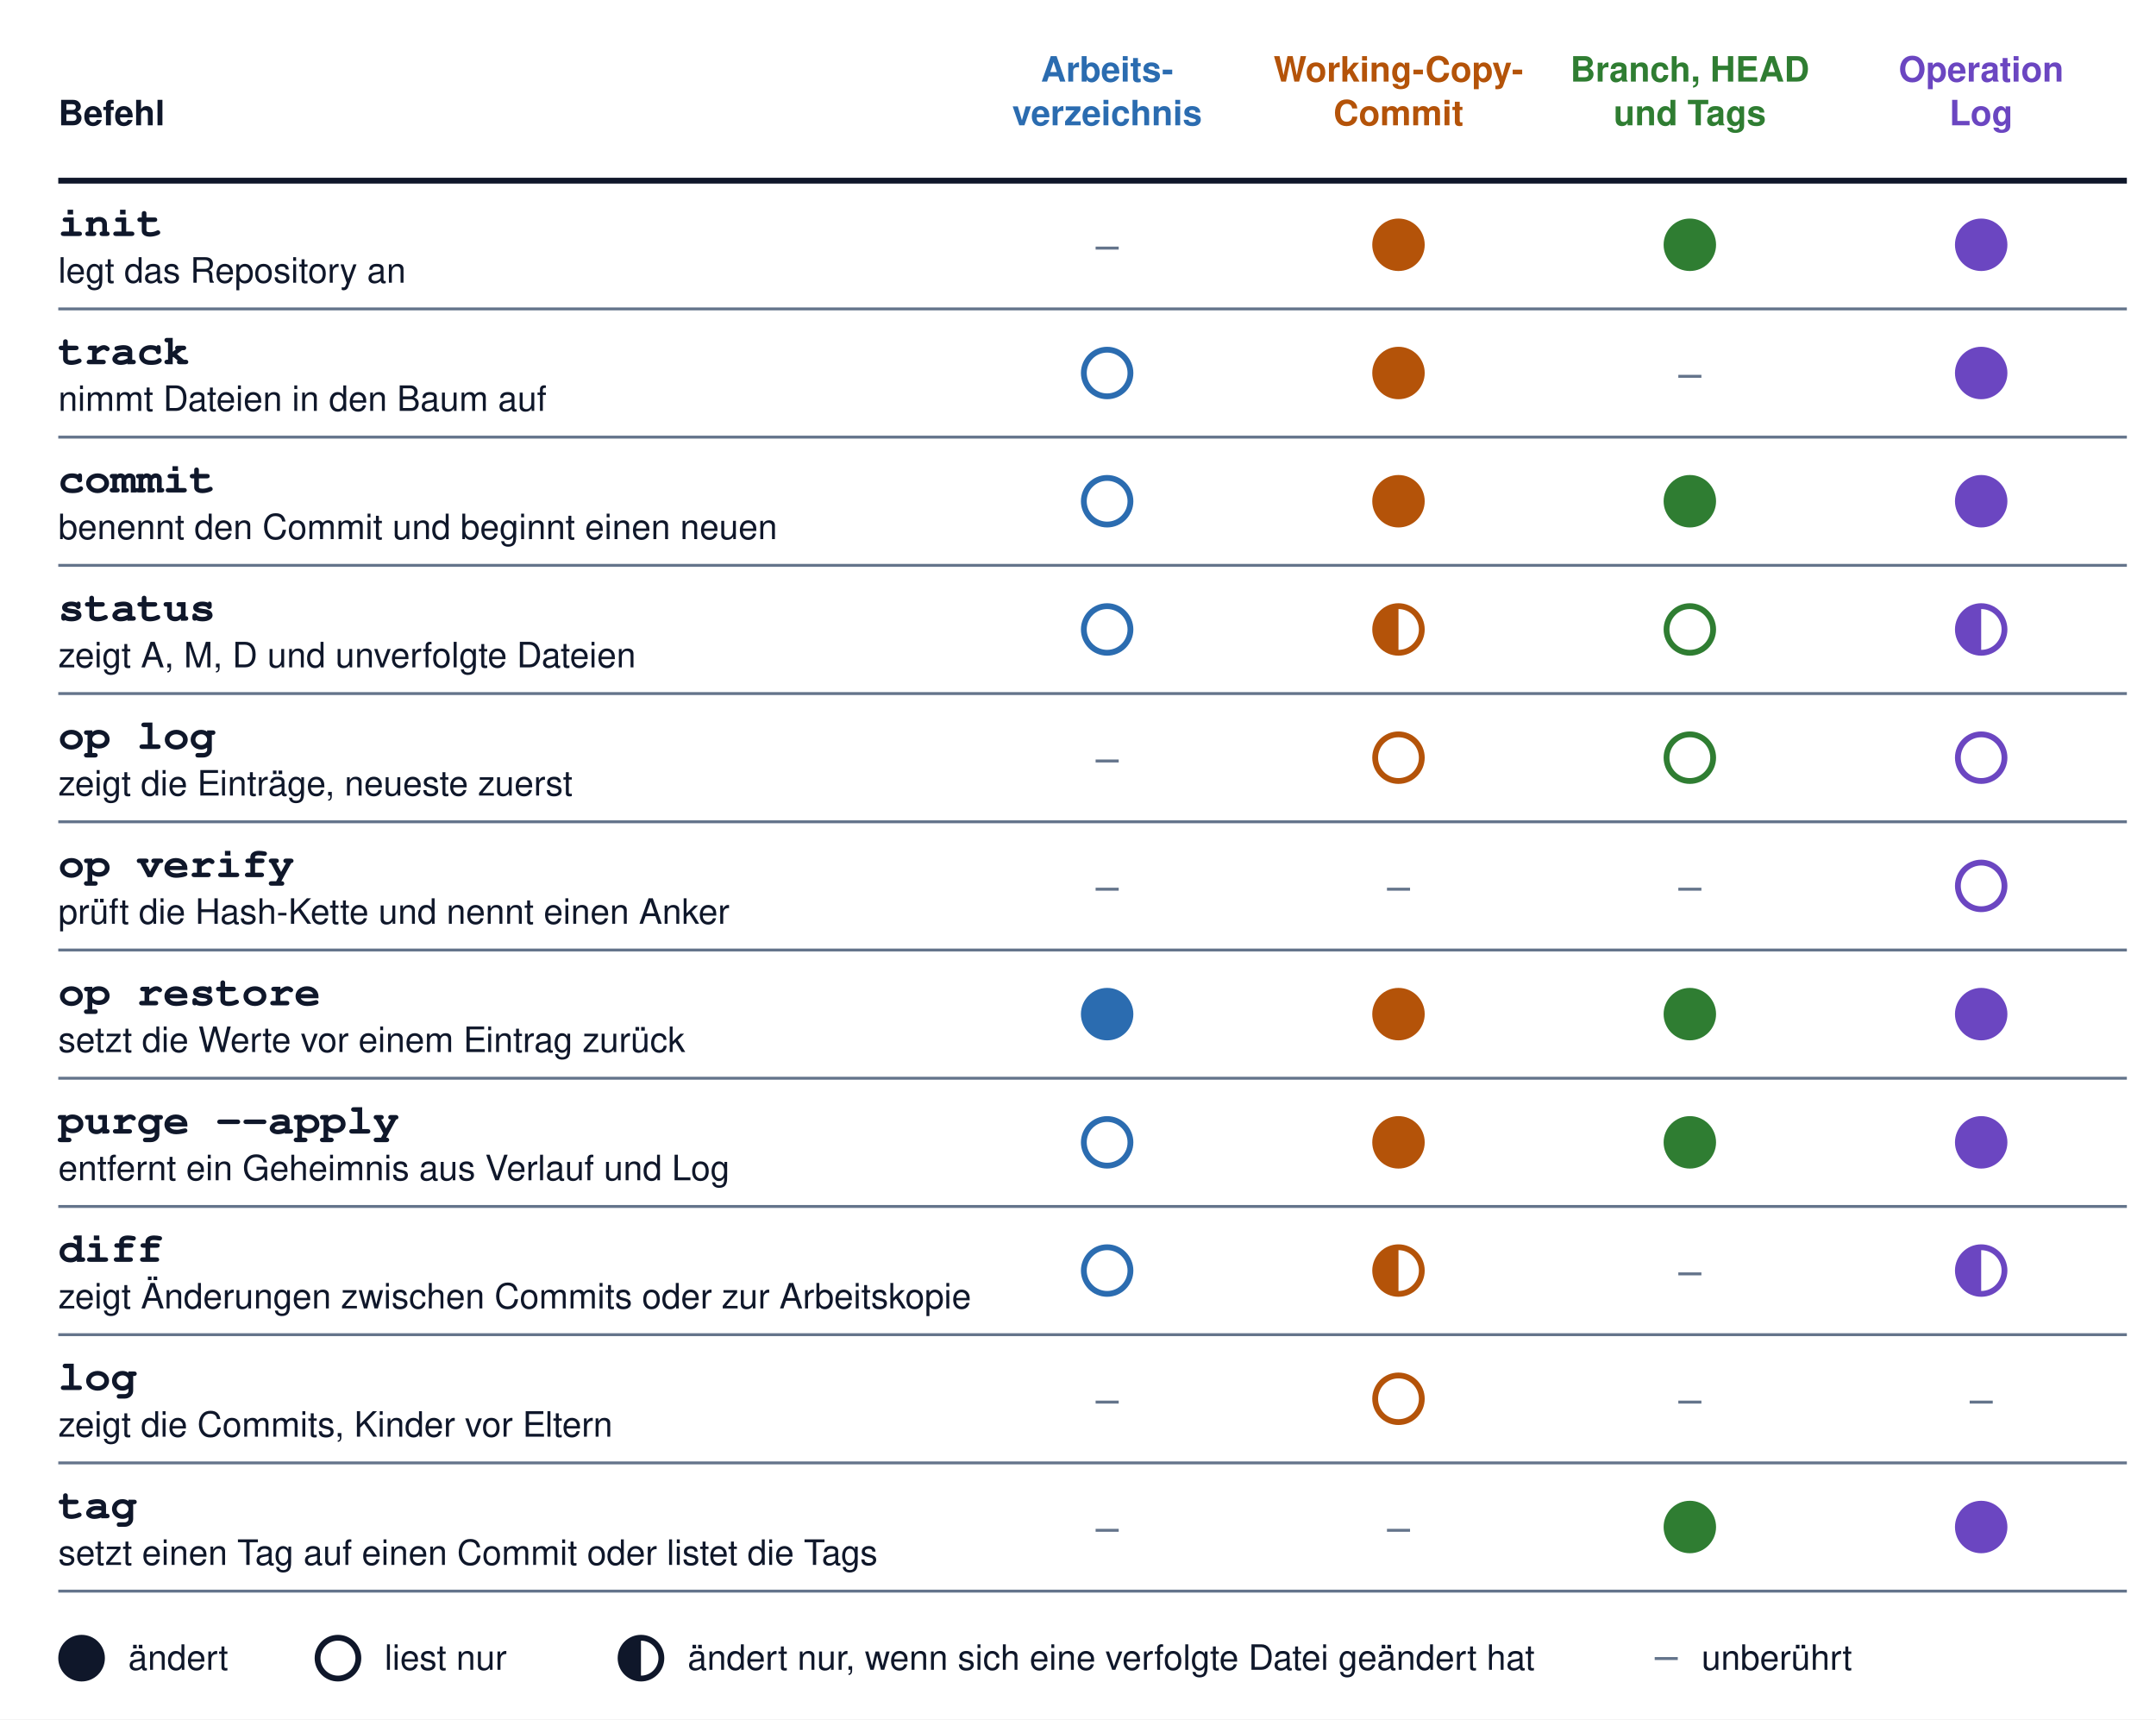
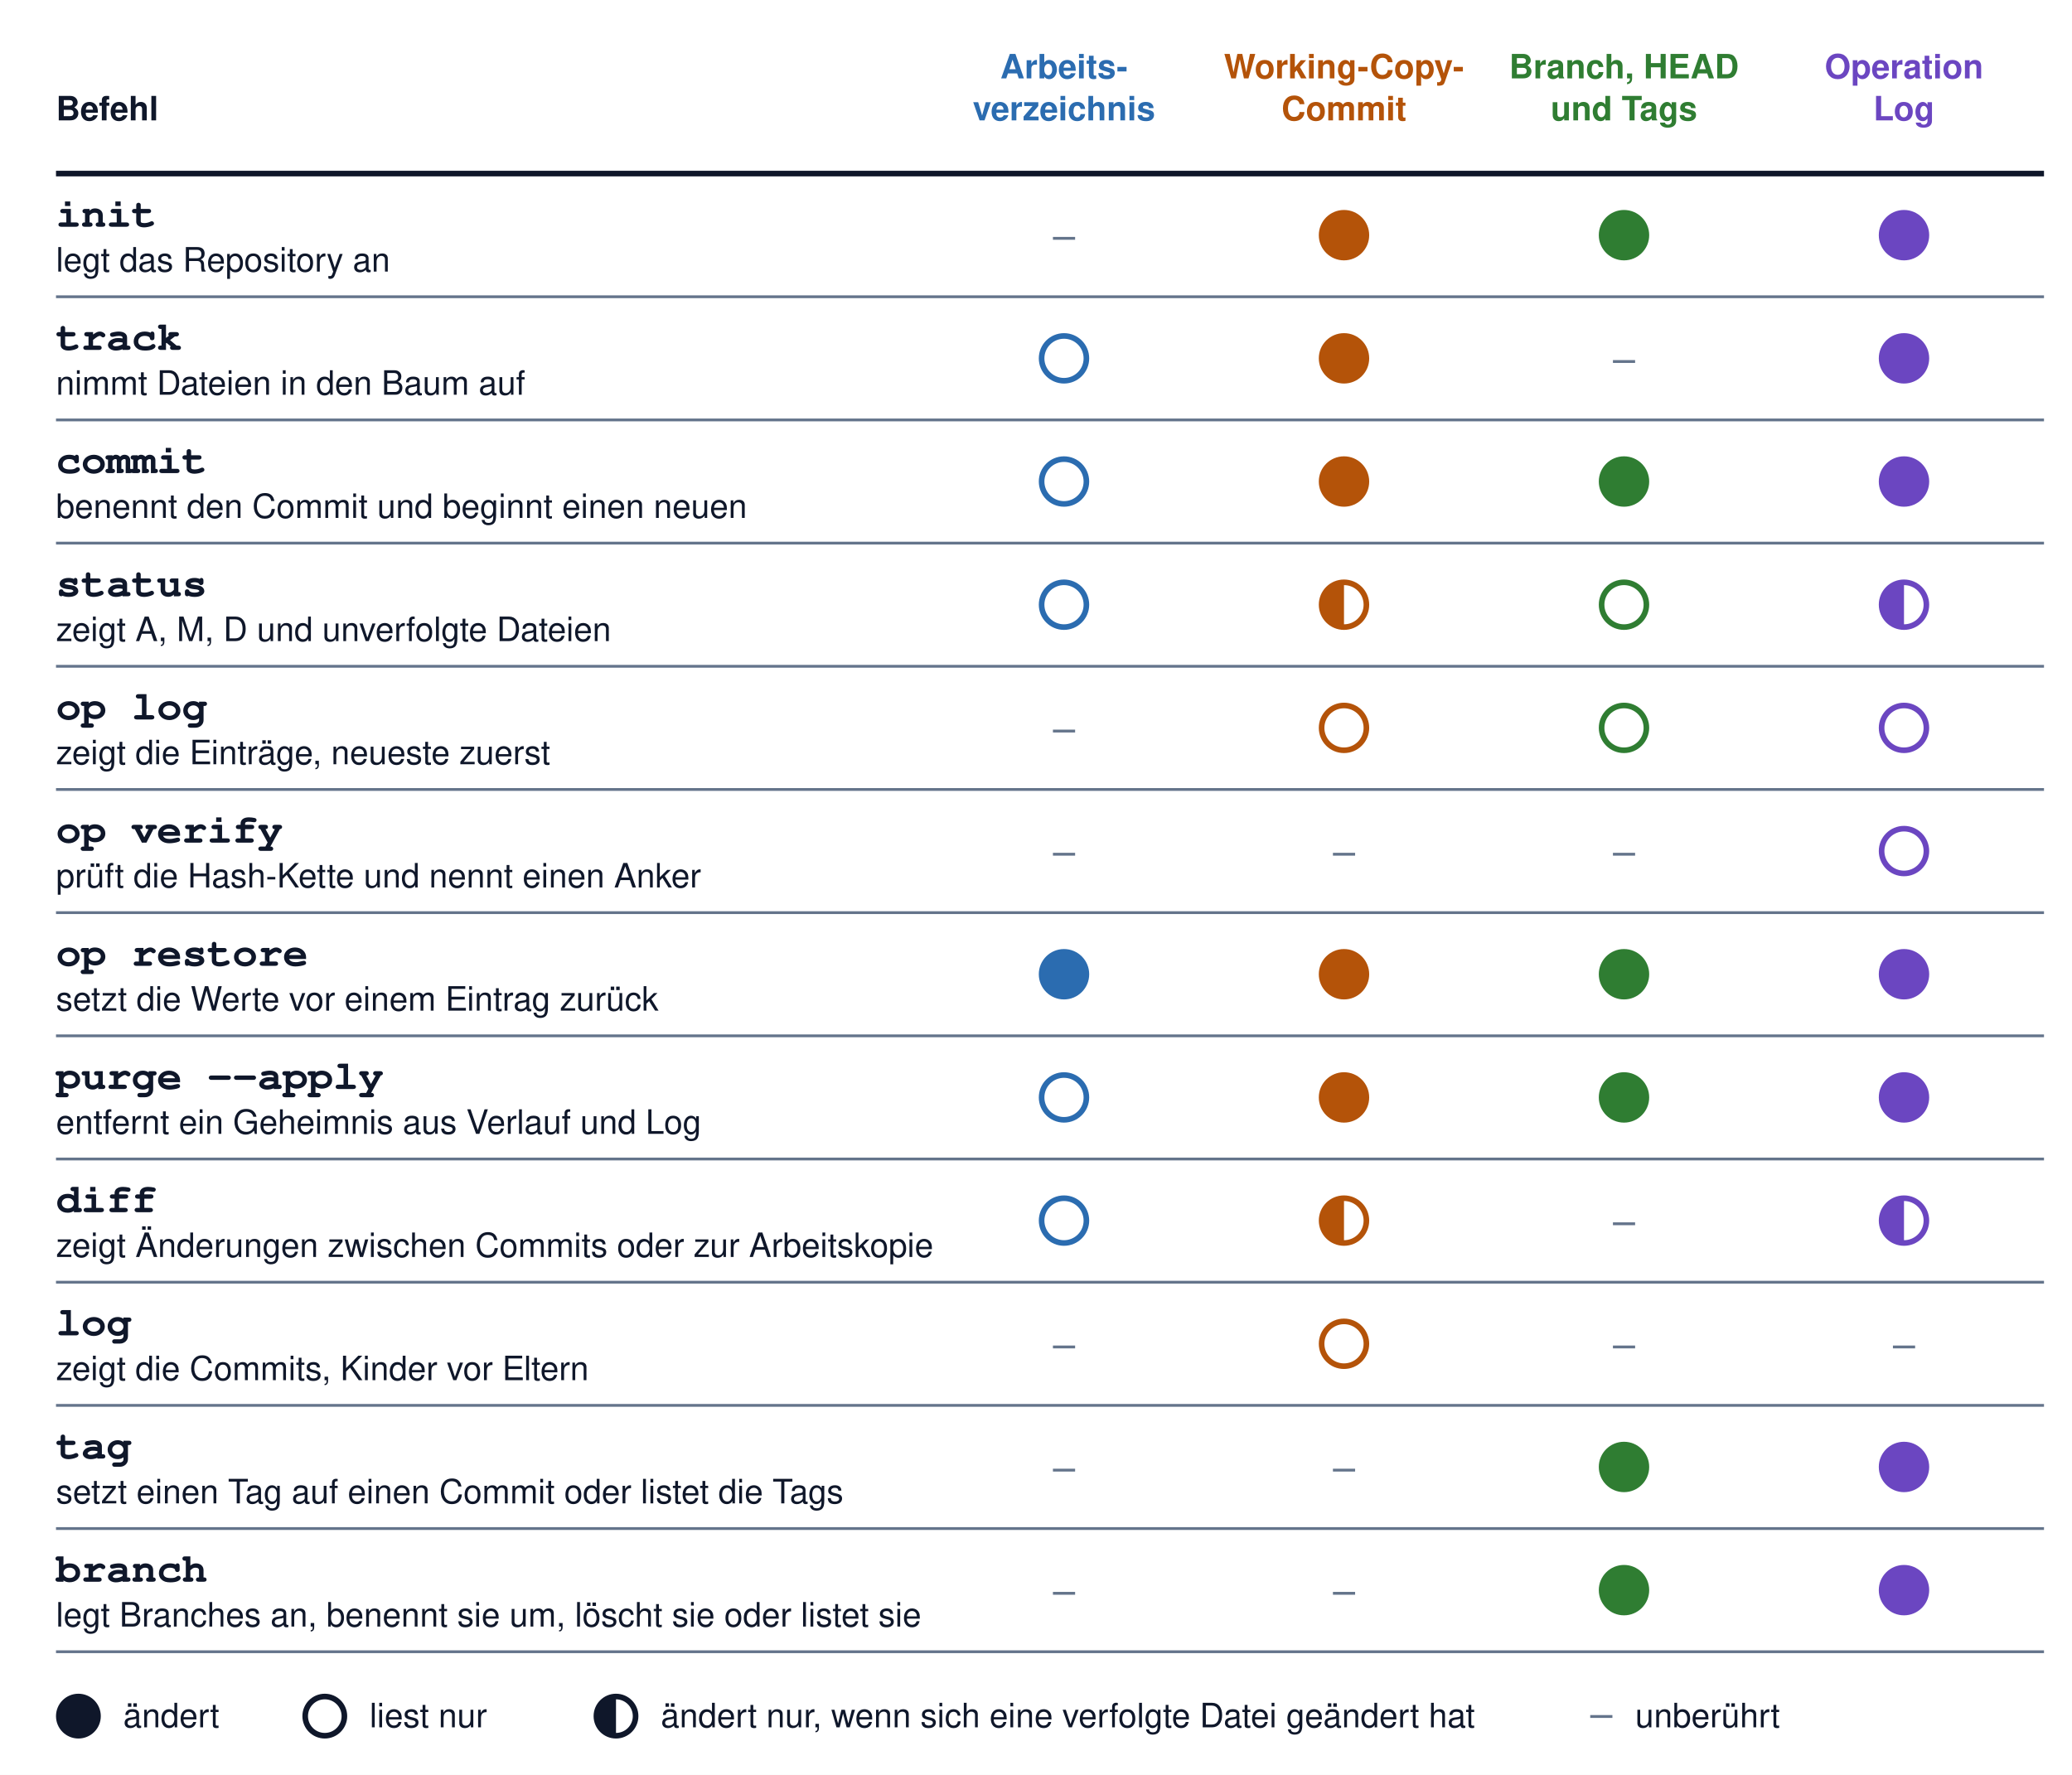
- <svg xmlns="http://www.w3.org/2000/svg" viewBox="0 0 740 590" font-family="Helvetica, Arial, sans-serif">
-   <rect x="0" y="0" width="740" height="590" fill="#FFFFFF" />
+ <svg xmlns="http://www.w3.org/2000/svg" viewBox="0 0 740 634" font-family="Helvetica, Arial, sans-serif">
+   <rect x="0" y="0" width="740" height="634" fill="#FFFFFF" />
  <g font-size="12" font-weight="bold" text-anchor="middle">
    <text x="380" y="28" fill="#2B6CB0">Arbeits-</text>
    <text x="380" y="43" fill="#2B6CB0">verzeichnis</text>
    <text x="480" y="28" fill="#B45309">Working-Copy-</text>
    <text x="480" y="43" fill="#B45309">Commit</text>
    <text x="580" y="28" fill="#2F7D32">Branch, HEAD</text>
    <text x="580" y="43" fill="#2F7D32">und Tags</text>
    <text x="680" y="28" fill="#6B46C1">Operation</text>
    <text x="680" y="43" fill="#6B46C1">Log</text>
  </g>
  <text x="20" y="43" font-size="12" font-weight="bold" fill="#0F172A">Befehl</text>
  <line x1="20" y1="62" x2="730" y2="62" stroke="#0F172A" stroke-width="2" />
  <g stroke="#64748B" stroke-width="1">
    <line x1="20" y1="106" x2="730" y2="106" />
    <line x1="20" y1="150" x2="730" y2="150" />
    <line x1="20" y1="194" x2="730" y2="194" />
    <line x1="20" y1="238" x2="730" y2="238" />
    <line x1="20" y1="282" x2="730" y2="282" />
    <line x1="20" y1="326" x2="730" y2="326" />
    <line x1="20" y1="370" x2="730" y2="370" />
    <line x1="20" y1="414" x2="730" y2="414" />
    <line x1="20" y1="458" x2="730" y2="458" />
    <line x1="20" y1="502" x2="730" y2="502" />
    <line x1="20" y1="546" x2="730" y2="546" />
+     <line x1="20" y1="590" x2="730" y2="590" />
  </g>
  <g fill="#0F172A">
    <text x="20" y="81" font-family="Courier, monospace" font-size="15" font-weight="bold">init</text>
    <text x="20" y="125" font-family="Courier, monospace" font-size="15" font-weight="bold">track</text>
    <text x="20" y="169" font-family="Courier, monospace" font-size="15" font-weight="bold">commit</text>
    <text x="20" y="213" font-family="Courier, monospace" font-size="15" font-weight="bold">status</text>
    <text x="20" y="257" font-family="Courier, monospace" font-size="15" font-weight="bold">op log</text>
    <text x="20" y="301" font-family="Courier, monospace" font-size="15" font-weight="bold">op verify</text>
    <text x="20" y="345" font-family="Courier, monospace" font-size="15" font-weight="bold">op restore</text>
    <text x="20" y="389" font-family="Courier, monospace" font-size="15" font-weight="bold">purge --apply</text>
    <text x="20" y="433" font-family="Courier, monospace" font-size="15" font-weight="bold">diff</text>
    <text x="20" y="477" font-family="Courier, monospace" font-size="15" font-weight="bold">log</text>
    <text x="20" y="521" font-family="Courier, monospace" font-size="15" font-weight="bold">tag</text>
+     <text x="20" y="565" font-family="Courier, monospace" font-size="15" font-weight="bold">branch</text>
  </g>
  <g fill="#0F172A" font-size="12">
    <text x="20" y="97">legt das Repository an</text>
    <text x="20" y="141">nimmt Dateien in den Baum auf</text>
    <text x="20" y="185">benennt den Commit und beginnt einen neuen</text>
    <text x="20" y="229">zeigt A, M, D und unverfolgte Dateien</text>
    <text x="20" y="273">zeigt die Einträge, neueste zuerst</text>
    <text x="20" y="317">prüft die Hash-Kette und nennt einen Anker</text>
    <text x="20" y="361">setzt die Werte vor einem Eintrag zurück</text>
    <text x="20" y="405">entfernt ein Geheimnis aus Verlauf und Log</text>
    <text x="20" y="449">zeigt Änderungen zwischen Commits oder zur Arbeitskopie</text>
    <text x="20" y="493">zeigt die Commits, Kinder vor Eltern</text>
    <text x="20" y="537">setzt einen Tag auf einen Commit oder listet die Tags</text>
+     <text x="20" y="581">legt Branches an, benennt sie um, löscht sie oder listet sie</text>
  </g>
  <circle cx="480" cy="84" r="9" fill="#B45309" />
  <circle cx="580" cy="84" r="9" fill="#2F7D32" />
  <circle cx="680" cy="84" r="9" fill="#6B46C1" />
  <text x="380" y="89" font-size="14" fill="#64748B" text-anchor="middle">–</text>
  <circle cx="380" cy="128" r="8" fill="none" stroke="#2B6CB0" stroke-width="2" />
  <circle cx="480" cy="128" r="9" fill="#B45309" />
  <text x="580" y="133" font-size="14" fill="#64748B" text-anchor="middle">–</text>
  <circle cx="680" cy="128" r="9" fill="#6B46C1" />
  <circle cx="380" cy="172" r="8" fill="none" stroke="#2B6CB0" stroke-width="2" />
  <circle cx="480" cy="172" r="9" fill="#B45309" />
  <circle cx="580" cy="172" r="9" fill="#2F7D32" />
  <circle cx="680" cy="172" r="9" fill="#6B46C1" />
  <circle cx="380" cy="216" r="8" fill="none" stroke="#2B6CB0" stroke-width="2" />
  <circle cx="480" cy="216" r="8" fill="none" stroke="#B45309" stroke-width="2" />
  <path d="M480,208 A8,8 0 0 0 480,224 Z" fill="#B45309" />
  <circle cx="580" cy="216" r="8" fill="none" stroke="#2F7D32" stroke-width="2" />
  <circle cx="680" cy="216" r="8" fill="none" stroke="#6B46C1" stroke-width="2" />
  <path d="M680,208 A8,8 0 0 0 680,224 Z" fill="#6B46C1" />
  <text x="380" y="265" font-size="14" fill="#64748B" text-anchor="middle">–</text>
  <circle cx="480" cy="260" r="8" fill="none" stroke="#B45309" stroke-width="2" />
  <circle cx="580" cy="260" r="8" fill="none" stroke="#2F7D32" stroke-width="2" />
  <circle cx="680" cy="260" r="8" fill="none" stroke="#6B46C1" stroke-width="2" />
  <text x="380" y="309" font-size="14" fill="#64748B" text-anchor="middle">–</text>
  <text x="480" y="309" font-size="14" fill="#64748B" text-anchor="middle">–</text>
  <text x="580" y="309" font-size="14" fill="#64748B" text-anchor="middle">–</text>
  <circle cx="680" cy="304" r="8" fill="none" stroke="#6B46C1" stroke-width="2" />
  <circle cx="380" cy="348" r="9" fill="#2B6CB0" />
  <circle cx="480" cy="348" r="9" fill="#B45309" />
  <circle cx="580" cy="348" r="9" fill="#2F7D32" />
  <circle cx="680" cy="348" r="9" fill="#6B46C1" />
  <circle cx="380" cy="392" r="8" fill="none" stroke="#2B6CB0" stroke-width="2" />
  <circle cx="480" cy="392" r="9" fill="#B45309" />
  <circle cx="580" cy="392" r="9" fill="#2F7D32" />
  <circle cx="680" cy="392" r="9" fill="#6B46C1" />
  <circle cx="380" cy="436" r="8" fill="none" stroke="#2B6CB0" stroke-width="2" />
  <circle cx="480" cy="436" r="8" fill="none" stroke="#B45309" stroke-width="2" />
  <path d="M480,428 A8,8 0 0 0 480,444 Z" fill="#B45309" />
  <text x="580" y="441" font-size="14" fill="#64748B" text-anchor="middle">–</text>
  <circle cx="680" cy="436" r="8" fill="none" stroke="#6B46C1" stroke-width="2" />
  <path d="M680,428 A8,8 0 0 0 680,444 Z" fill="#6B46C1" />
  <text x="380" y="485" font-size="14" fill="#64748B" text-anchor="middle">–</text>
  <circle cx="480" cy="480" r="8" fill="none" stroke="#B45309" stroke-width="2" />
  <text x="580" y="485" font-size="14" fill="#64748B" text-anchor="middle">–</text>
  <text x="680" y="485" font-size="14" fill="#64748B" text-anchor="middle">–</text>
  <text x="380" y="529" font-size="14" fill="#64748B" text-anchor="middle">–</text>
  <text x="480" y="529" font-size="14" fill="#64748B" text-anchor="middle">–</text>
  <circle cx="580" cy="524" r="9" fill="#2F7D32" />
  <circle cx="680" cy="524" r="9" fill="#6B46C1" />
+   <text x="380" y="573" font-size="14" fill="#64748B" text-anchor="middle">–</text>
+   <text x="480" y="573" font-size="14" fill="#64748B" text-anchor="middle">–</text>
+   <circle cx="580" cy="568" r="9" fill="#2F7D32" />
+   <circle cx="680" cy="568" r="9" fill="#6B46C1" />
  <g fill="#0F172A" font-size="12">
-     <circle cx="28" cy="569" r="8" fill="#0F172A" />
-     <text x="44" y="573">ändert</text>
-     <circle cx="116" cy="569" r="7" fill="none" stroke="#0F172A" stroke-width="2" />
-     <text x="132" y="573">liest nur</text>
-     <circle cx="220" cy="569" r="7" fill="none" stroke="#0F172A" stroke-width="2" />
-     <path d="M220,562 A7,7 0 0 0 220,576 Z" fill="#0F172A" />
-     <text x="236" y="573">ändert nur, wenn sich eine verfolgte Datei geändert hat</text>
-     <text x="568" y="573" font-size="14" fill="#64748B">–</text>
-     <text x="584" y="573">unberührt</text>
+     <circle cx="28" cy="613" r="8" fill="#0F172A" />
+     <text x="44" y="617">ändert</text>
+     <circle cx="116" cy="613" r="7" fill="none" stroke="#0F172A" stroke-width="2" />
+     <text x="132" y="617">liest nur</text>
+     <circle cx="220" cy="613" r="7" fill="none" stroke="#0F172A" stroke-width="2" />
+     <path d="M220,606 A7,7 0 0 0 220,620 Z" fill="#0F172A" />
+     <text x="236" y="617">ändert nur, wenn sich eine verfolgte Datei geändert hat</text>
+     <text x="568" y="617" font-size="14" fill="#64748B">–</text>
+     <text x="584" y="617">unberührt</text>
  </g>
</svg>
